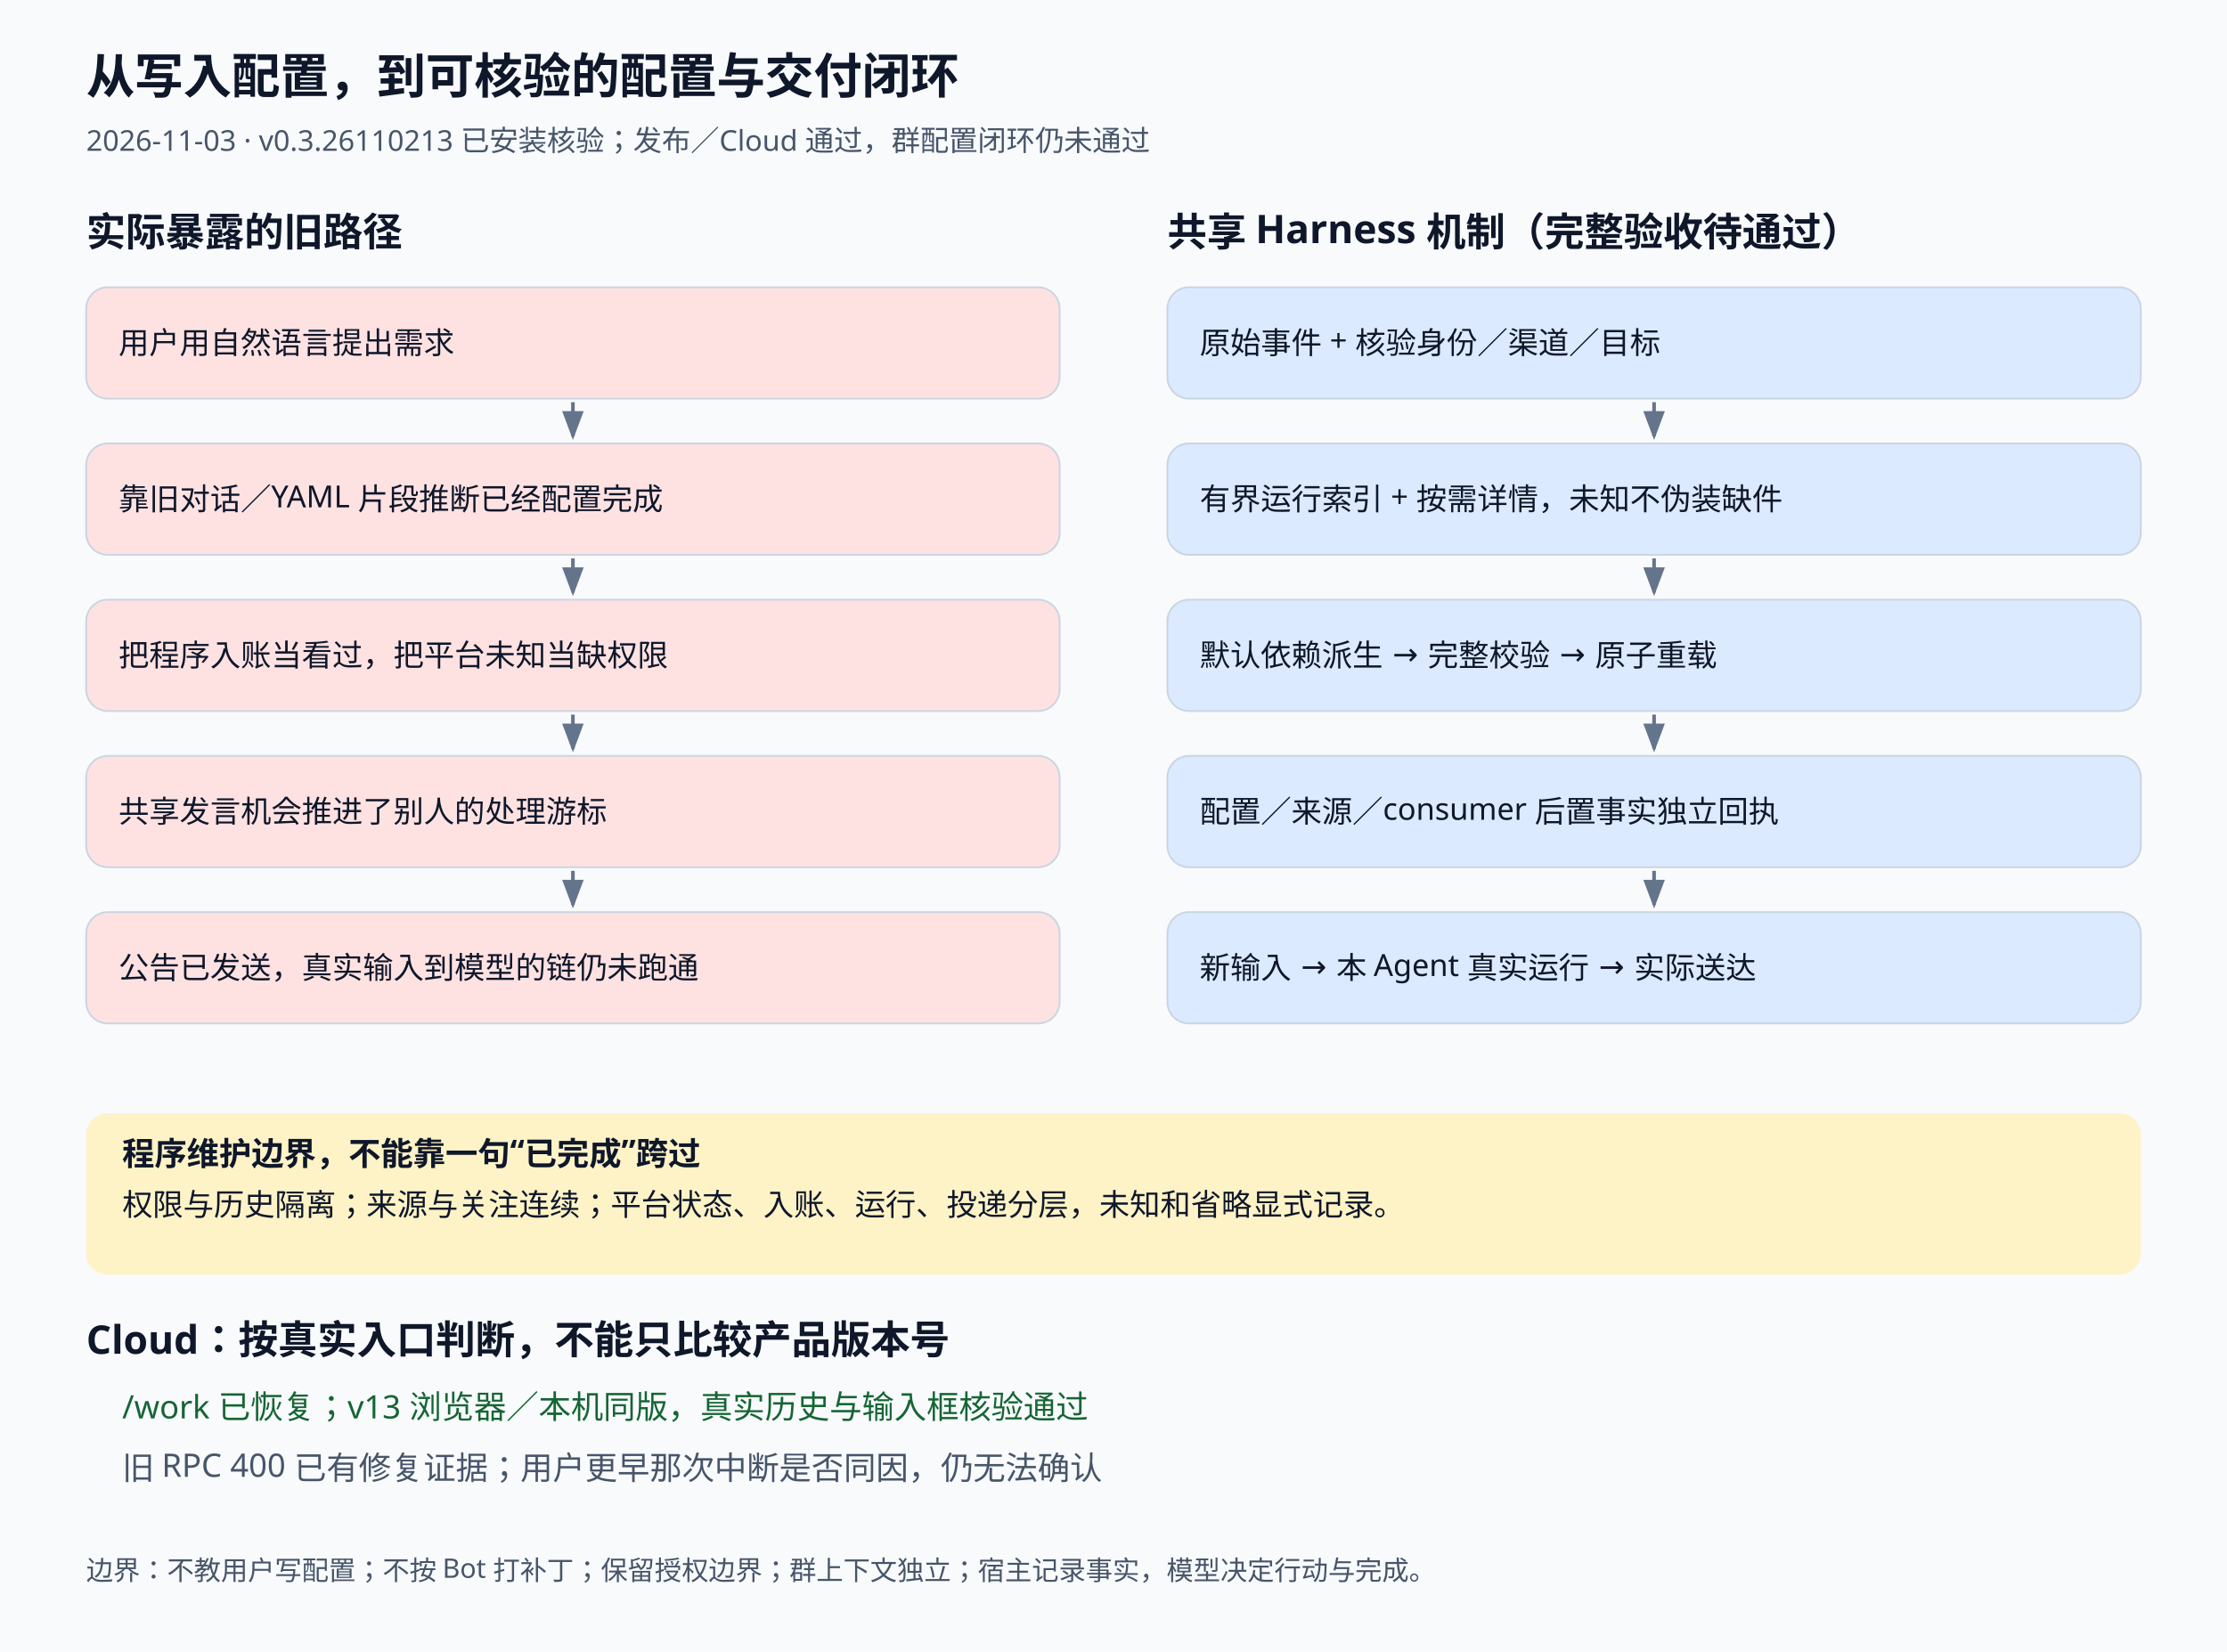
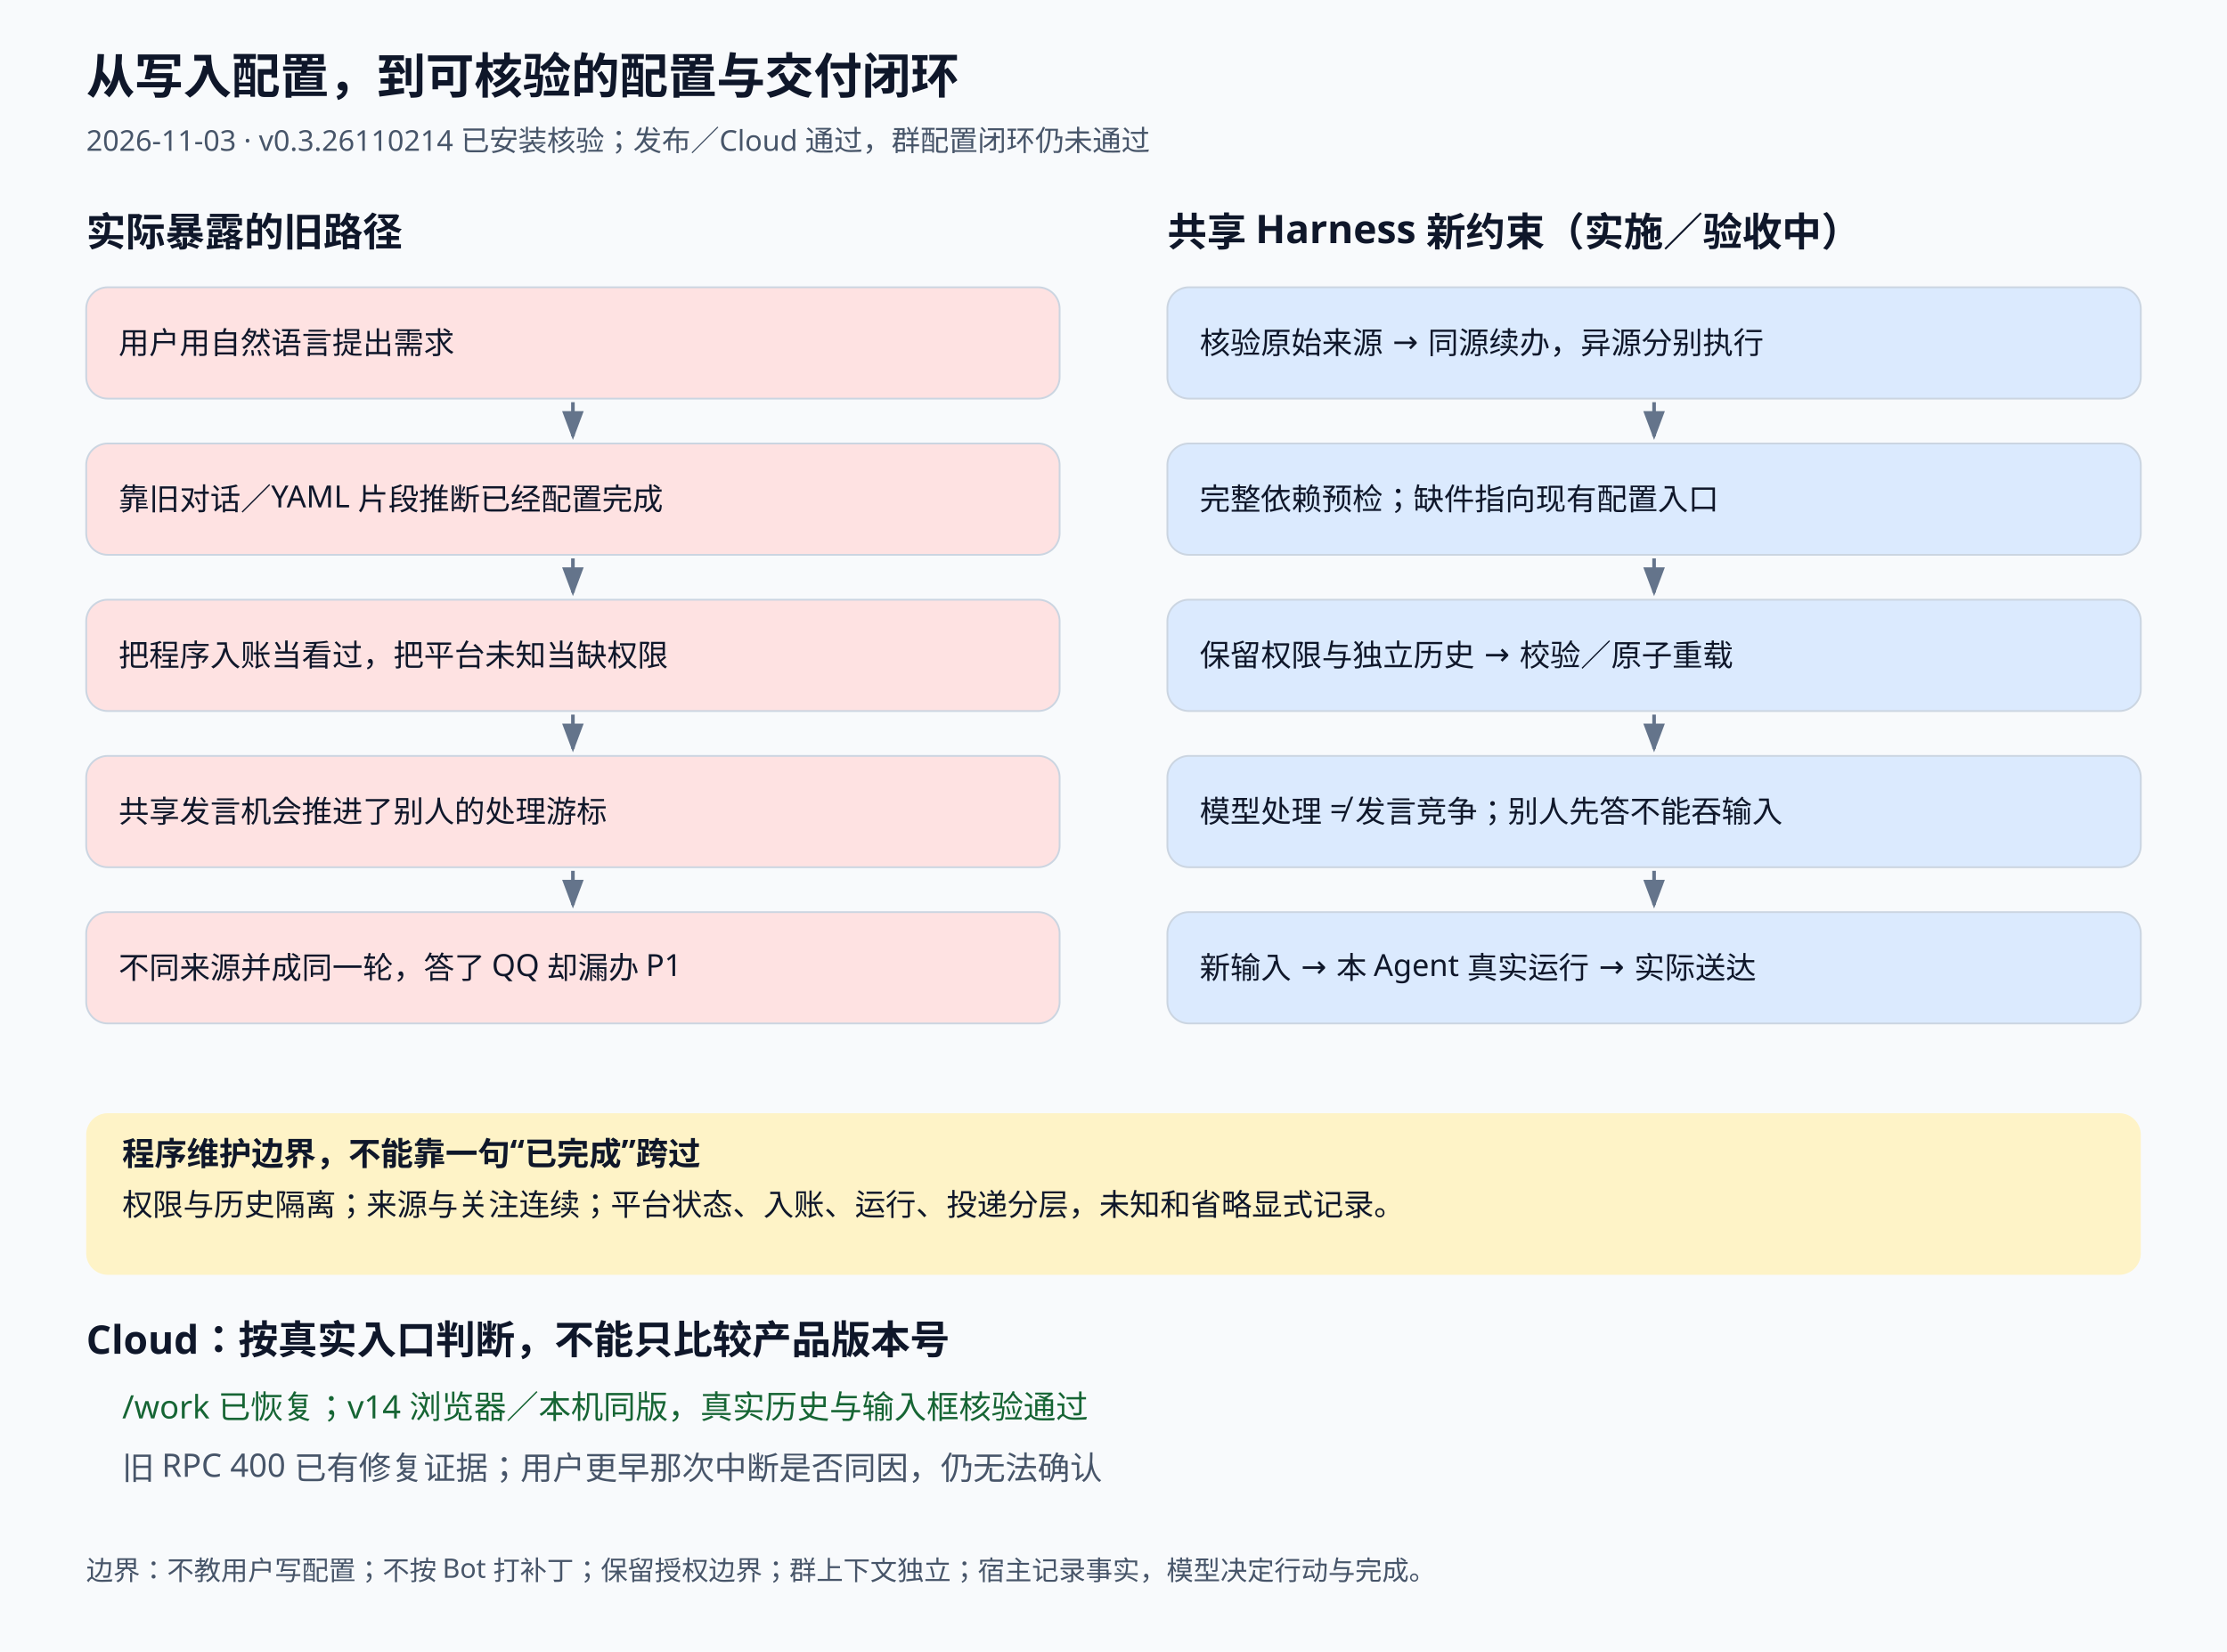
<svg xmlns="http://www.w3.org/2000/svg" width="1240" height="920" viewBox="0 0 1240 920" role="img" aria-labelledby="title desc">
  <defs>
    <marker id="arr" markerWidth="10" markerHeight="10" refX="7" refY="3" orient="auto">
      <path d="M0,0 L0,6 L8,3 z" fill="#64748b" />
    </marker>
  </defs>
  <rect width="1240" height="920" fill="#f8fafc" />
  <g font-family="PingFang SC, Microsoft YaHei, sans-serif" fill="#0f172a">
    <text x="48" y="52" font-size="27" font-weight="700">从写入配置，到可核验的配置与交付闭环</text>
-     <text x="48" y="84" font-size="16" fill="#475569">2026-11-03 · v0.3.26110213 已安装核验；发布／Cloud 通过，群配置闭环仍未通过</text>
+     <text x="48" y="84" font-size="16" fill="#475569">2026-11-03 · v0.3.26110214 已安装核验；发布／Cloud 通过，群配置闭环仍未通过</text>
    <text x="48" y="137" font-size="22" font-weight="700">实际暴露的旧路径</text>
    <rect x="48" y="160" width="542" height="62" rx="12" fill="#fee2e2" stroke="#cbd5e1" />
    <text x="66" y="197" font-size="17">用户用自然语言提出需求</text>
    <path d="M319,224 v19" stroke="#64748b" stroke-width="2" marker-end="url(#arr)" />
    <rect x="48" y="247" width="542" height="62" rx="12" fill="#fee2e2" stroke="#cbd5e1" />
    <text x="66" y="284" font-size="17">靠旧对话／YAML 片段推断已经配置完成</text>
    <path d="M319,311 v19" stroke="#64748b" stroke-width="2" marker-end="url(#arr)" />
    <rect x="48" y="334" width="542" height="62" rx="12" fill="#fee2e2" stroke="#cbd5e1" />
    <text x="66" y="371" font-size="17">把程序入账当看过，把平台未知当缺权限</text>
    <path d="M319,398 v19" stroke="#64748b" stroke-width="2" marker-end="url(#arr)" />
    <rect x="48" y="421" width="542" height="62" rx="12" fill="#fee2e2" stroke="#cbd5e1" />
    <text x="66" y="458" font-size="17">共享发言机会推进了别人的处理游标</text>
    <path d="M319,485 v19" stroke="#64748b" stroke-width="2" marker-end="url(#arr)" />
    <rect x="48" y="508" width="542" height="62" rx="12" fill="#fee2e2" stroke="#cbd5e1" />
-     <text x="66" y="545" font-size="17">公告已发送，真实输入到模型的链仍未跑通</text>
-     <text x="650" y="137" font-size="22" font-weight="700">共享 Harness 机制（完整验收待通过）</text>
+     <text x="66" y="545" font-size="17">不同来源并成同一轮，答了 QQ 却漏办 P1</text>
+     <text x="650" y="137" font-size="22" font-weight="700">共享 Harness 新约束（实施／验收中）</text>
    <rect x="650" y="160" width="542" height="62" rx="12" fill="#dbeafe" stroke="#cbd5e1" />
-     <text x="668" y="197" font-size="17">原始事件 + 核验身份／渠道／目标</text>
+     <text x="668" y="197" font-size="17">核验原始来源 → 同源续办，异源分别执行</text>
    <path d="M921,224 v19" stroke="#64748b" stroke-width="2" marker-end="url(#arr)" />
    <rect x="650" y="247" width="542" height="62" rx="12" fill="#dbeafe" stroke="#cbd5e1" />
-     <text x="668" y="284" font-size="17">有界运行索引 + 按需详情，未知不伪装缺件</text>
+     <text x="668" y="284" font-size="17">完整依赖预检；缺件指向现有配置入口</text>
    <path d="M921,311 v19" stroke="#64748b" stroke-width="2" marker-end="url(#arr)" />
    <rect x="650" y="334" width="542" height="62" rx="12" fill="#dbeafe" stroke="#cbd5e1" />
-     <text x="668" y="371" font-size="17">默认依赖派生 → 完整校验 → 原子重载</text>
+     <text x="668" y="371" font-size="17">保留权限与独立历史 → 校验／原子重载</text>
    <path d="M921,398 v19" stroke="#64748b" stroke-width="2" marker-end="url(#arr)" />
    <rect x="650" y="421" width="542" height="62" rx="12" fill="#dbeafe" stroke="#cbd5e1" />
-     <text x="668" y="458" font-size="17">配置／来源／consumer 后置事实独立回执</text>
+     <text x="668" y="458" font-size="17">模型处理 ≠ 发言竞争；别人先答不能吞输入</text>
    <path d="M921,485 v19" stroke="#64748b" stroke-width="2" marker-end="url(#arr)" />
    <rect x="650" y="508" width="542" height="62" rx="12" fill="#dbeafe" stroke="#cbd5e1" />
    <text x="668" y="545" font-size="17">新输入 → 本 Agent 真实运行 → 实际送达</text>
    <rect x="48" y="620" width="1144" height="90" rx="12" fill="#fef3c7" />
    <text x="68" y="649" font-size="18" font-weight="700">程序维护边界，不能靠一句“已完成”跨过</text>
    <text x="68" y="677" font-size="17">权限与历史隔离；来源与关注连续；平台状态、入账、运行、投递分层，未知和省略显式记录。</text>
    <text x="48" y="754" font-size="22" font-weight="700">Cloud：按真实入口判断，不能只比较产品版本号</text>
-     <text x="68" y="790" font-size="18" fill="#166534">/work 已恢复；v13 浏览器／本机同版，真实历史与输入框核验通过</text>
+     <text x="68" y="790" font-size="18" fill="#166534">/work 已恢复；v14 浏览器／本机同版，真实历史与输入框核验通过</text>
    <text x="68" y="824" font-size="18" fill="#475569">旧 RPC 400 已有修复证据；用户更早那次中断是否同因，仍无法确认</text>
    <text x="48" y="880" font-size="15" fill="#475569">边界：不教用户写配置；不按 Bot 打补丁；保留授权边界；群上下文独立；宿主记录事实，模型决定行动与完成。</text>
  </g>
</svg>
